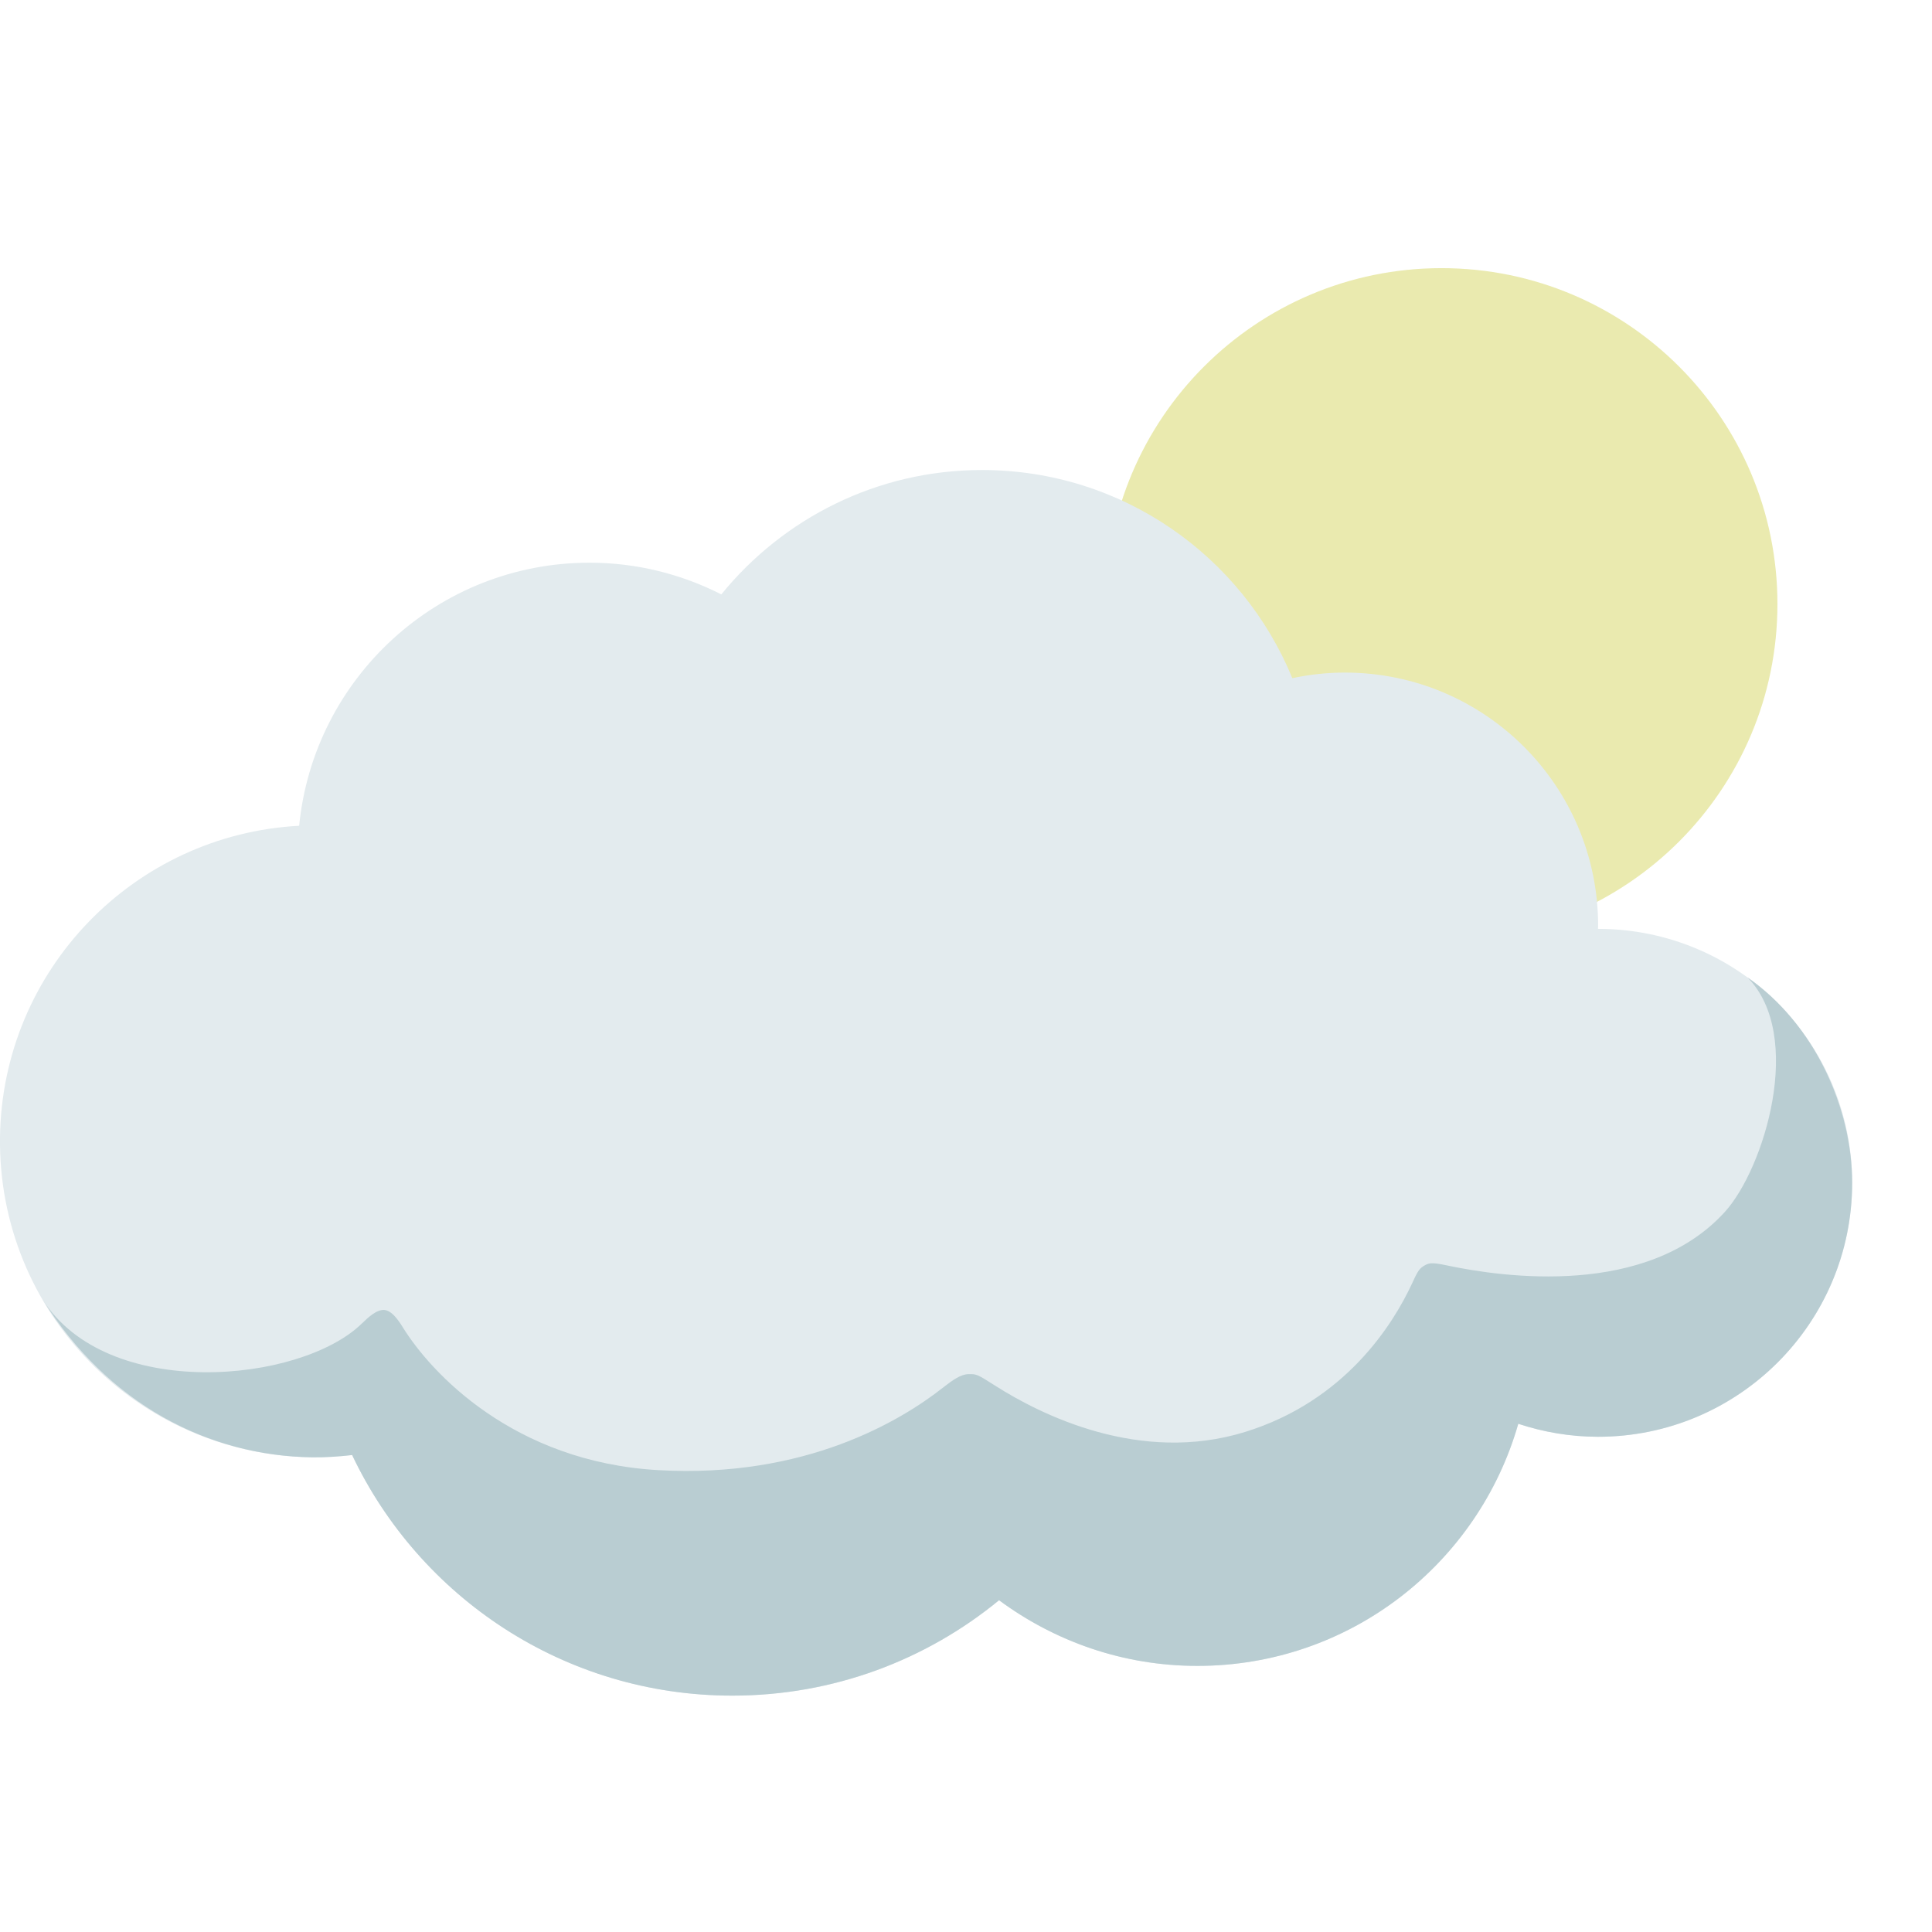
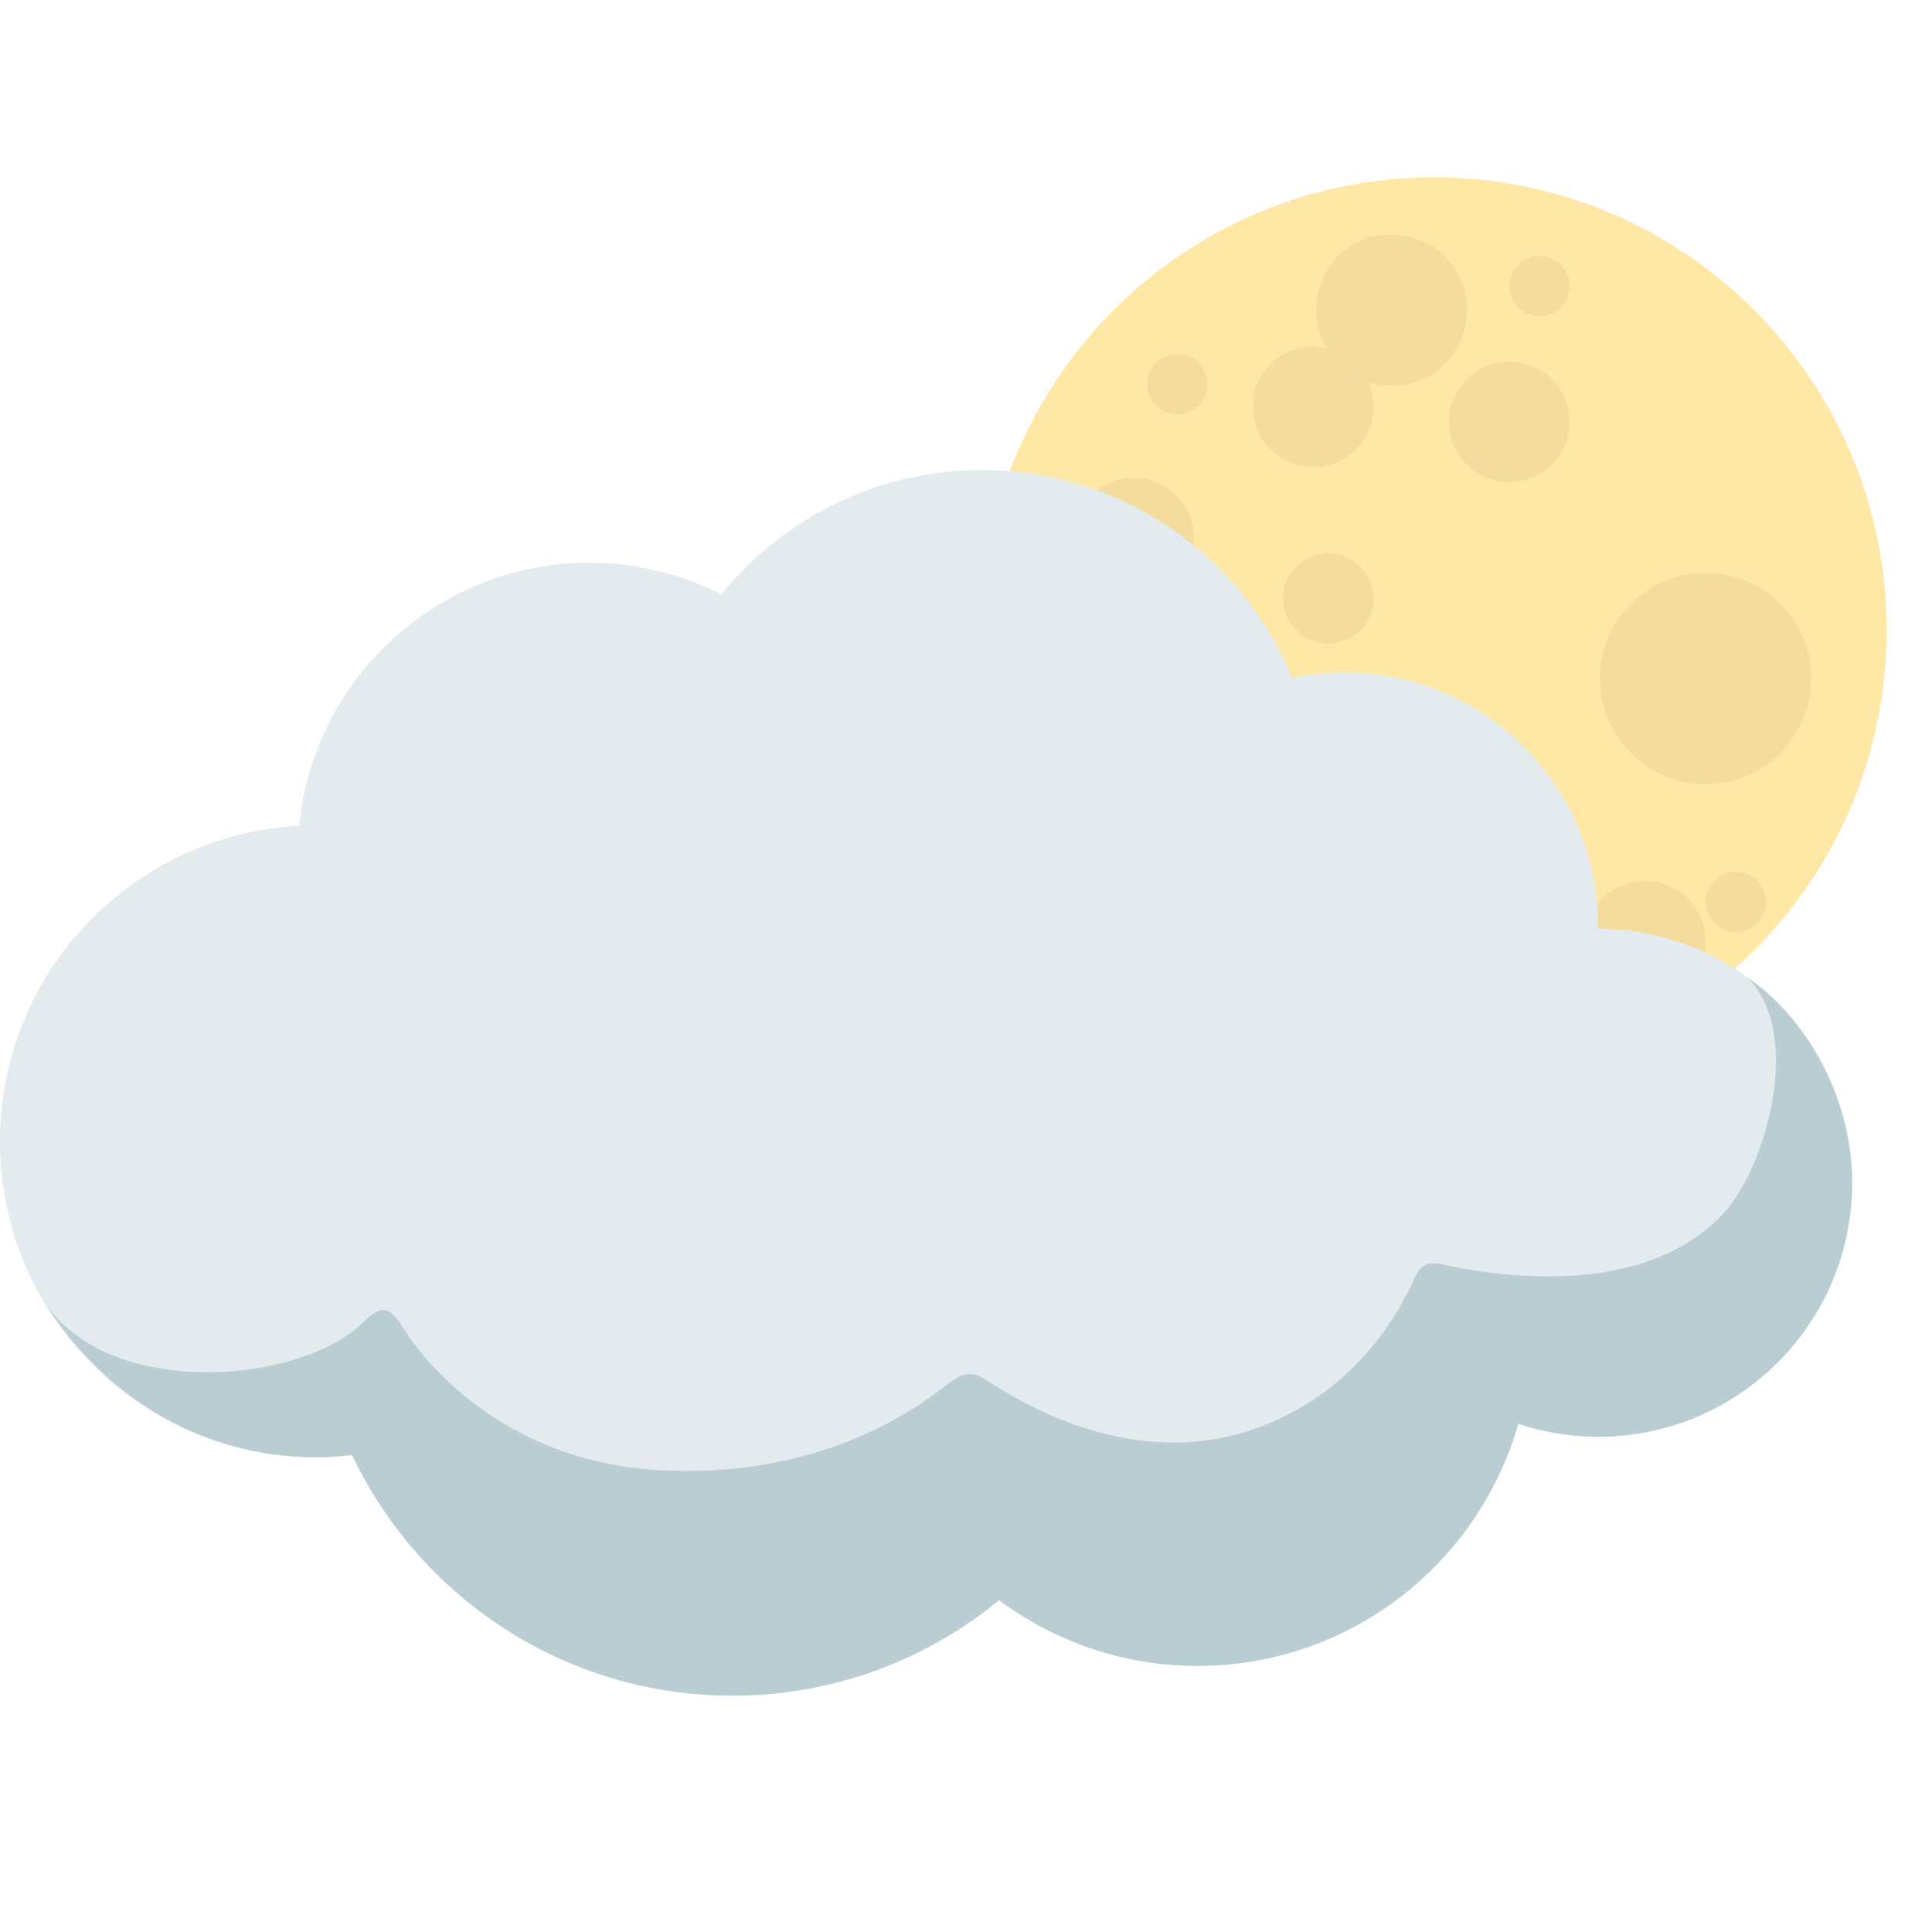
<svg xmlns="http://www.w3.org/2000/svg" id="02n" viewBox="0 0 128 128">
-   <circle cy="40.019" cx="95.506" fill="#eaeaaf" r="22.254" />
-   <path d="M105.88 61.54h-.01c0-.07.01-.13.01-.2 0-9.27-7.51-16.78-16.78-16.78-1.19 0-2.35.13-3.48.37-3.32-8.09-11.27-13.79-20.56-13.79-6.97 0-13.19 3.22-17.27 8.24-2.62-1.33-5.58-2.1-8.73-2.1-10.04 0-18.28 7.65-19.24 17.43C8.9 55.29.15 64.24 0 75.34-.15 86.91 9.11 96.4 20.68 96.55c.9.01 1.78-.05 2.65-.15 4.47 9.42 14.06 15.94 25.19 15.94 6.71 0 12.86-2.37 17.67-6.32 3.68 2.72 8.21 4.35 13.14 4.35 10.11 0 18.61-6.78 21.26-16.04 1.67.55 3.44.86 5.29.86 9.29 0 16.83-7.53 16.83-16.83 0-9.28-7.54-16.82-16.83-16.82z" fill="#e3ebee" />
-   <path d="M115.77 64.75c3.81 3.85 1.12 12.68-1.51 15.56-5.16 5.65-14.63 4.33-18.43 3.52-1.03-.22-1.19-.15-1.53.06-.3.18-.44.47-.76 1.17-1.23 2.64-4.38 7.75-11.05 9.81-6.95 2.15-13.51-1.12-16.58-3.08-1.16-.74-1.21-.76-1.74-.75-.53.01-1.06.4-1.69.89-2.77 2.18-9.11 6.03-18.88 5.47-9.58-.55-15.06-6.45-16.93-9.49-.36-.58-.75-1.07-1.19-1.12-.51-.05-1.08.48-1.51.9-4.08 3.97-16.89 5.16-21.15-1.6 4.32 6.94 11.01 10.37 17.86 10.46.9.01 1.78-.05 2.65-.15 4.47 9.42 14.06 15.94 25.19 15.94 6.71 0 12.86-2.37 17.67-6.32 3.68 2.72 8.21 4.35 13.14 4.35 10.11 0 18.61-6.78 21.26-16.04 1.67.55 3.44.86 5.29.86 9.29 0 16.83-7.53 16.83-16.83 0-4.94-2.49-10.52-6.94-13.61z" fill="#b9cdd2" />
+   <circle fill="#ffe8a6" r="30" cy="41.751" cx="94.999" />
+   <g fill="#f4dc9f">
+     <circle r="7" cy="44.951" cx="112.999" />
+     <circle r="6" cy="48.751" cx="81.099" />
+     <circle r="9" cy="59.751" cx="87.199" />
+     <circle r="4" cy="26.951" cx="86.999" />
+     <circle r="4" cy="27.951" cx="99.999" />
+     <circle r="4" cy="35.651" cx="75.099" />
+     <circle r="2" cy="18.951" cx="101.999" />
+     <circle r="2" cy="48.751" cx="71.099" />
+     <circle r="2" cy="59.751" cx="114.999" />
+     <circle r="3" cy="39.651" cx="87.999" />
+     <circle r="2" cy="25.451" cx="77.999" />
+     <circle r="4" cy="62.351" cx="108.999" />
+     <path d="M87.2 20.55c0 2.8 2.2 5 5 5s5-2.2 5-5-2.2-5-5-5c-2.8-.1-5 2.2-5 5" />
+   </g>
+   <path fill="#e3ebee" d="M105.88 61.54h-.01c0-.07.01-.13.01-.2 0-9.27-7.51-16.78-16.78-16.78-1.19 0-2.35.13-3.48.37-3.32-8.09-11.27-13.79-20.56-13.79-6.97 0-13.19 3.22-17.27 8.24-2.62-1.33-5.58-2.1-8.73-2.1-10.04 0-18.28 7.65-19.24 17.43C8.9 55.29.15 64.24 0 75.34-.15 86.91 9.11 96.4 20.68 96.55c.9.01 1.78-.05 2.65-.15 4.47 9.42 14.06 15.94 25.19 15.94 6.71 0 12.86-2.37 17.67-6.32 3.68 2.72 8.21 4.35 13.14 4.35 10.11 0 18.61-6.78 21.26-16.04 1.67.55 3.44.86 5.29.86 9.29 0 16.83-7.53 16.83-16.83 0-9.28-7.54-16.82-16.83-16.82z" />
+   <path fill="#b9cdd2" d="M115.77 64.75c3.81 3.85 1.12 12.68-1.51 15.56-5.16 5.65-14.63 4.33-18.43 3.52-1.03-.22-1.19-.15-1.53.06-.3.18-.44.47-.76 1.17-1.23 2.64-4.38 7.75-11.05 9.81-6.95 2.15-13.51-1.12-16.58-3.08-1.16-.74-1.21-.76-1.74-.75-.53.01-1.06.4-1.69.89-2.77 2.18-9.11 6.03-18.88 5.47-9.58-.55-15.06-6.45-16.93-9.49-.36-.58-.75-1.07-1.19-1.12-.51-.05-1.08.48-1.51.9-4.08 3.97-16.89 5.16-21.15-1.6 4.32 6.94 11.01 10.37 17.86 10.46.9.01 1.78-.05 2.65-.15 4.47 9.42 14.06 15.94 25.19 15.94 6.71 0 12.86-2.37 17.67-6.32 3.68 2.72 8.21 4.35 13.14 4.35 10.11 0 18.61-6.78 21.26-16.04 1.67.55 3.44.86 5.29.86 9.29 0 16.83-7.53 16.83-16.83 0-4.94-2.49-10.52-6.94-13.61z" />
</svg>
